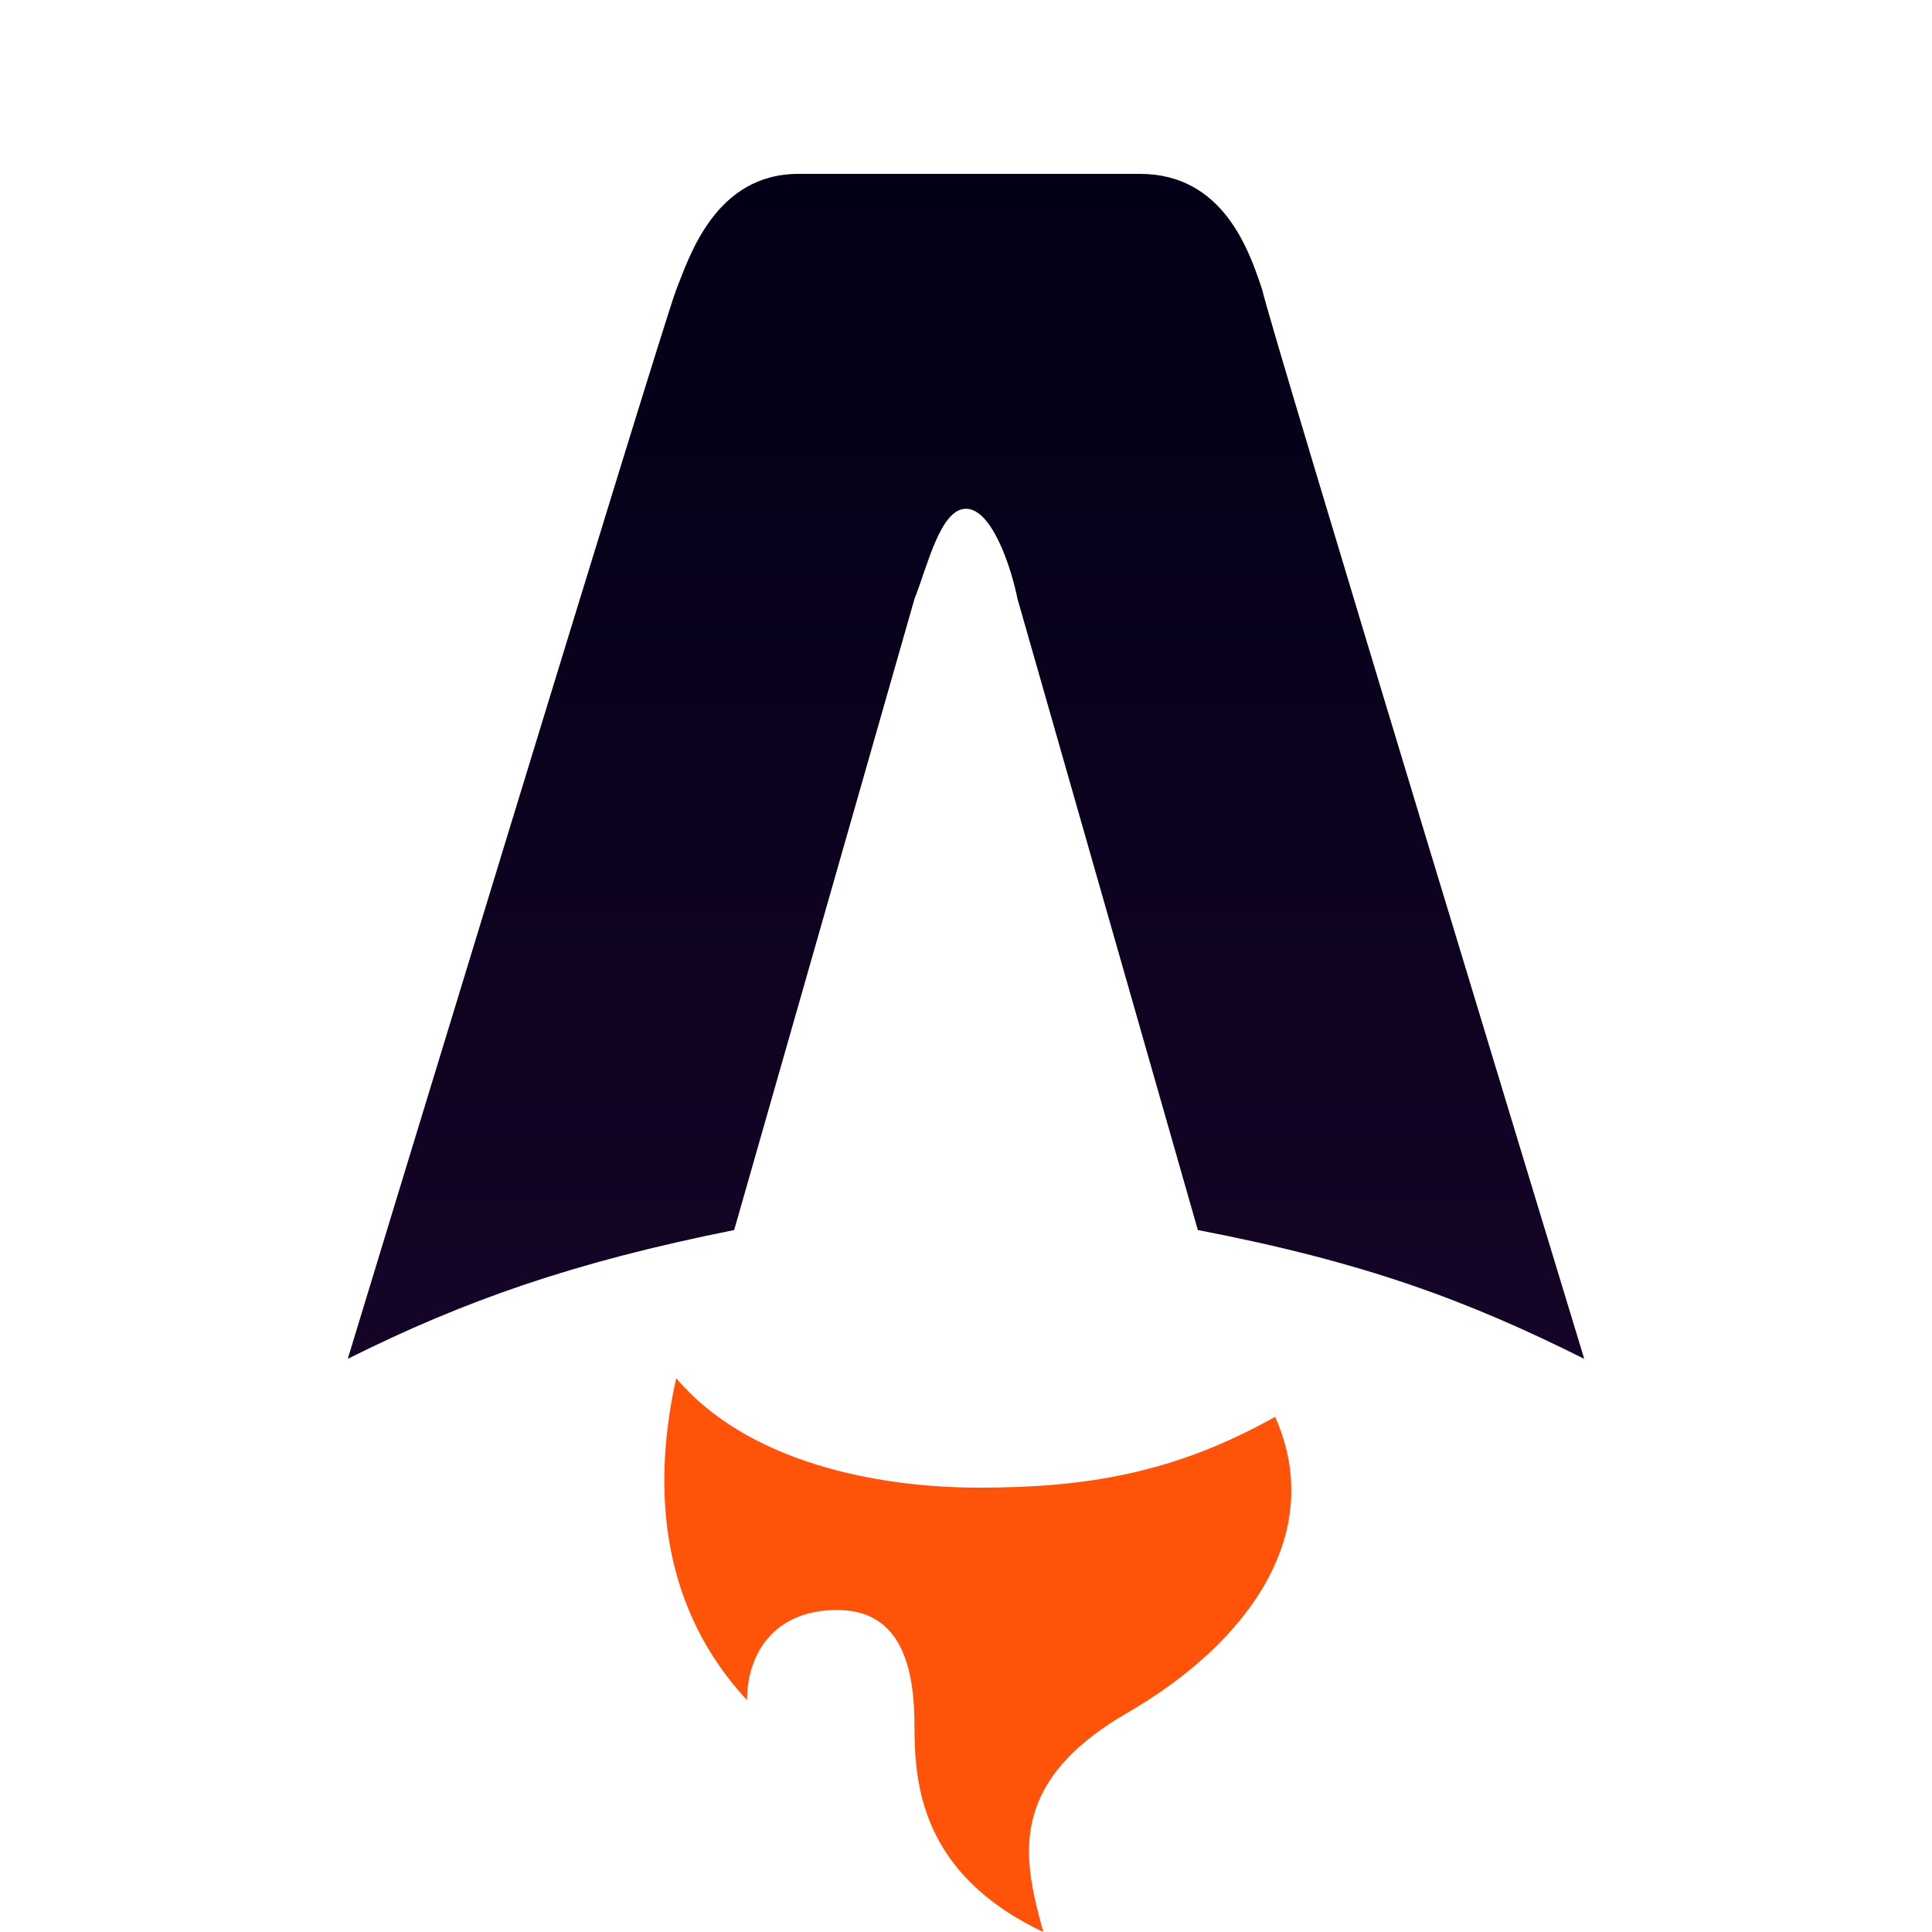
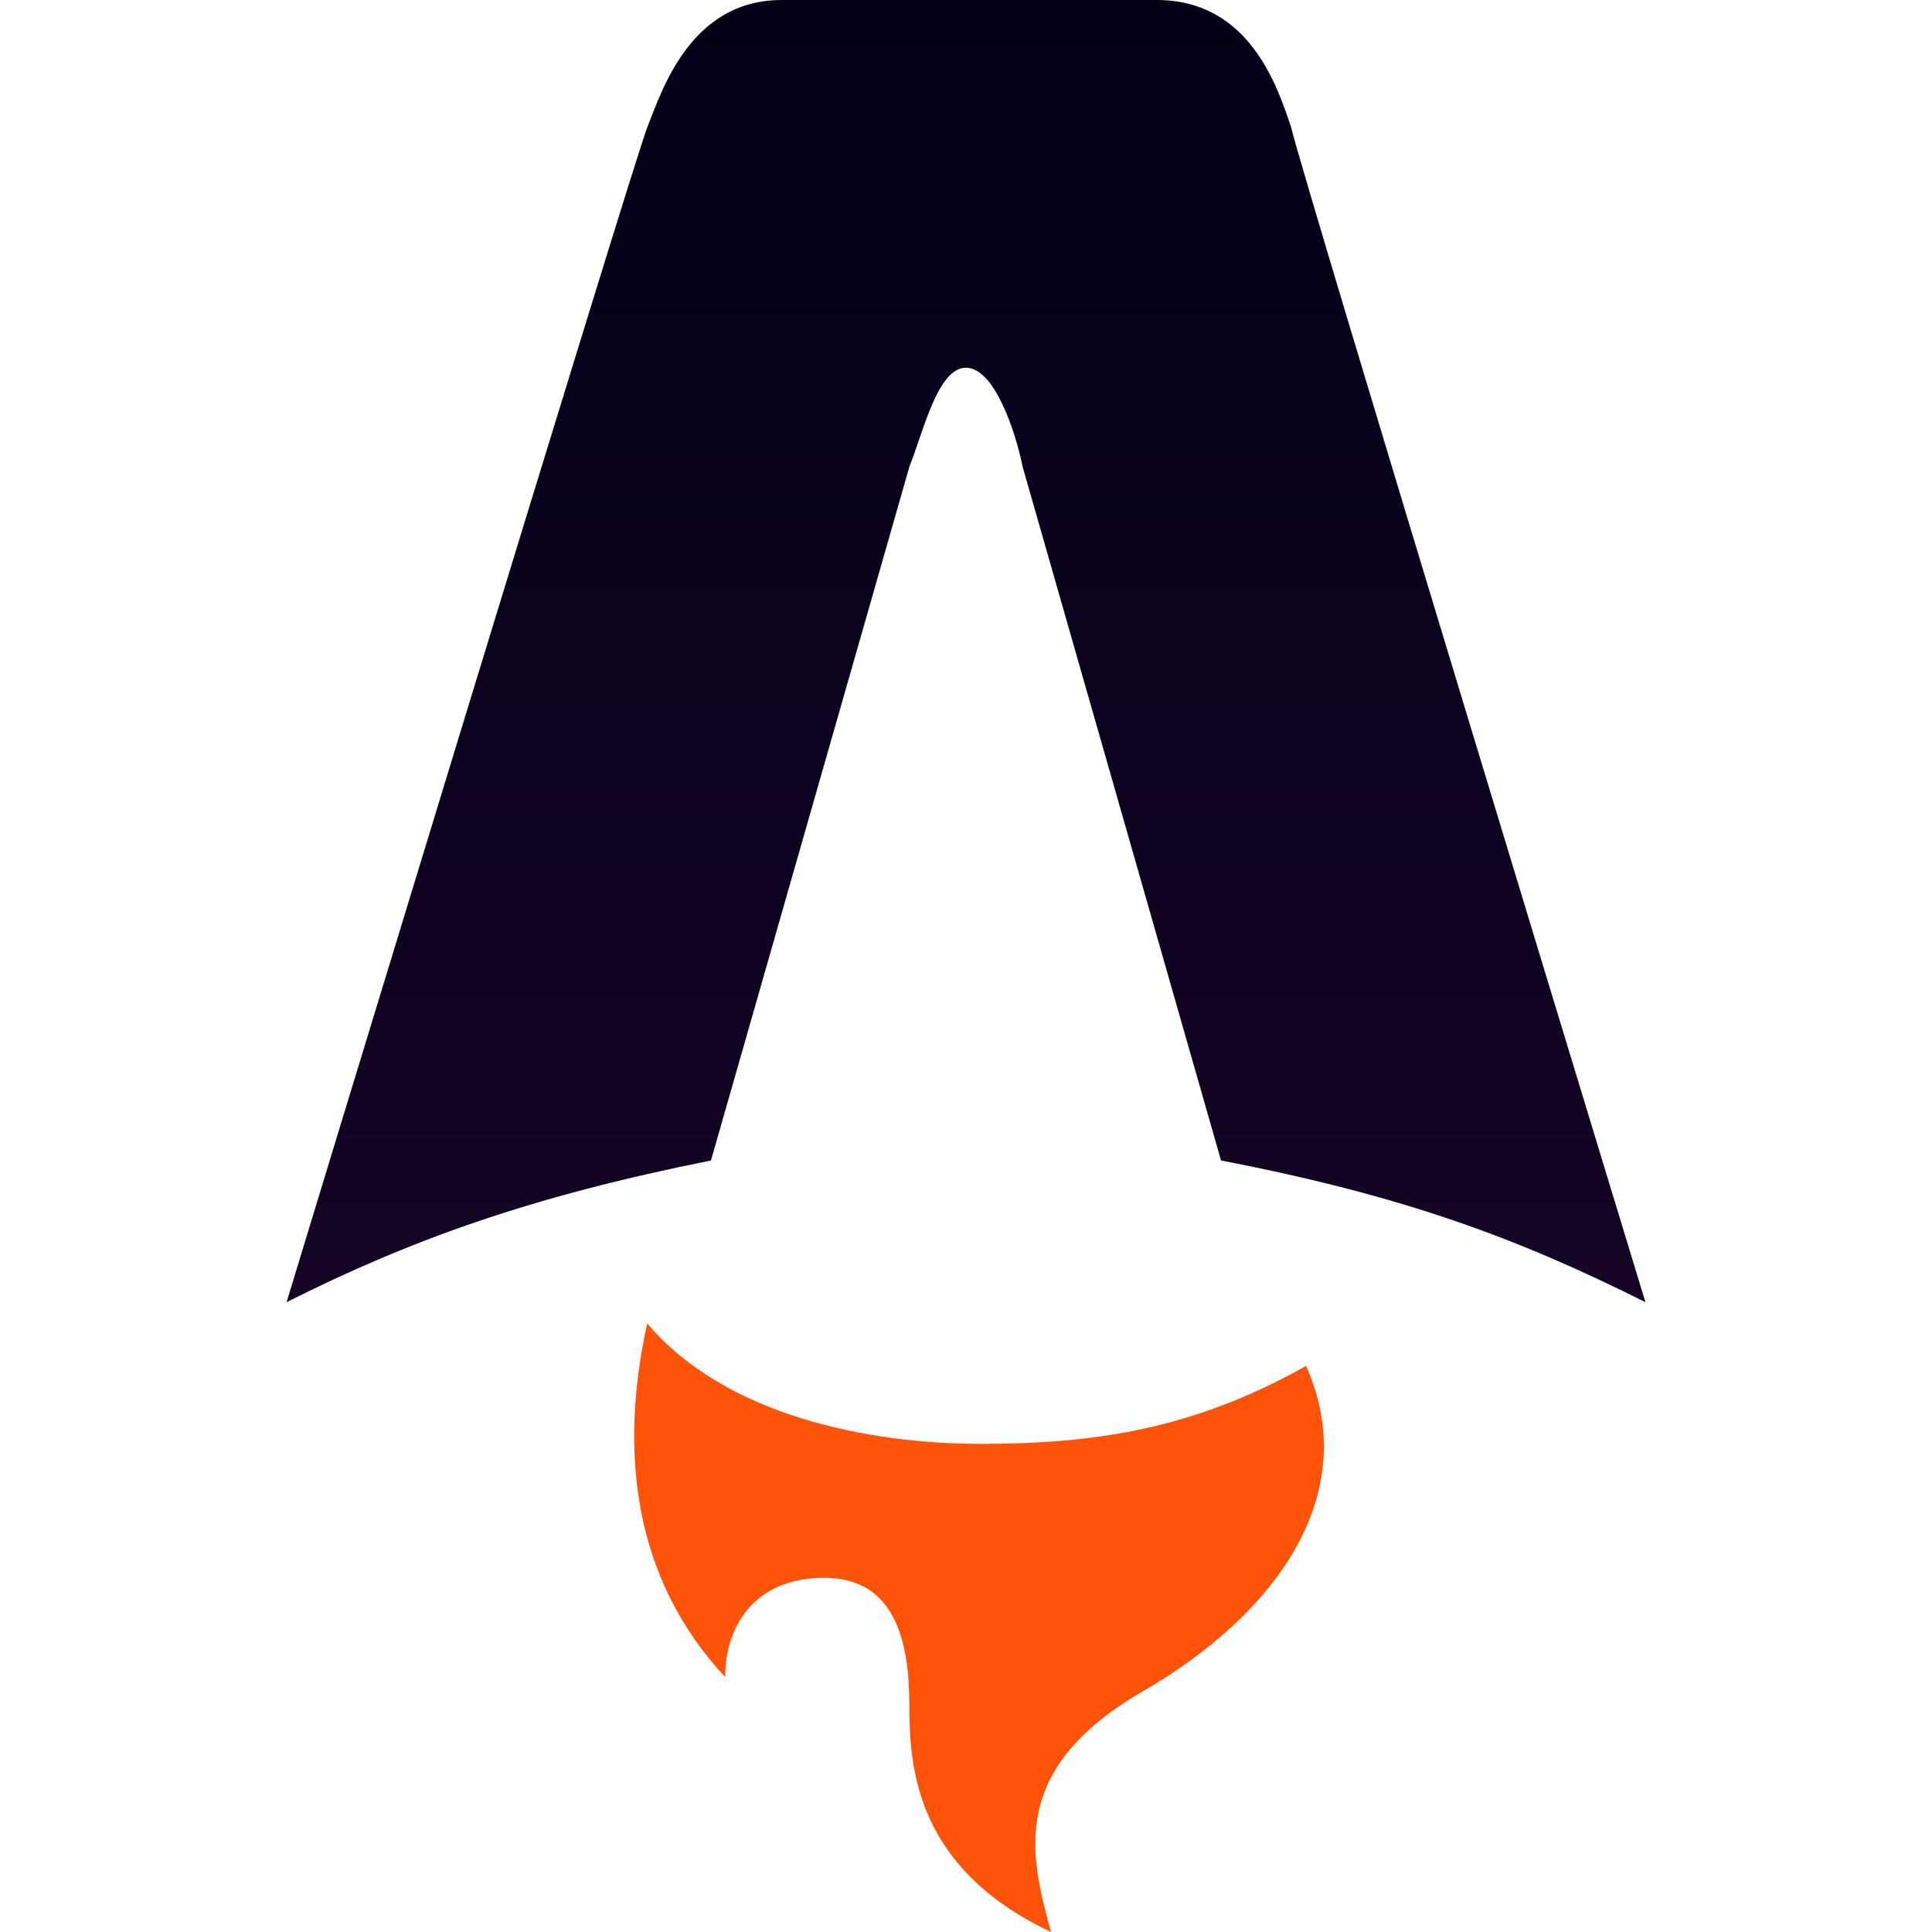
- <svg xmlns="http://www.w3.org/2000/svg" version="1.1" id="a" x="0px" y="0px" viewBox="0 0 30 30" style="enable-background:new 0 0 30 30;" xml:space="preserve">
+ <svg xmlns="http://www.w3.org/2000/svg" version="1.1" id="a" x="0px" y="0px" viewBox="0 0 300 300" style="enable-background:new 0 0 300 300;" xml:space="preserve">
  <style type="text/css">
	.st0{fill:url(#SVGID_1_);}
	.st1{fill:#FF5309;}
</style>
-   <linearGradient id="SVGID_1_" gradientUnits="userSpaceOnUse" x1="15" y1="18.422" x2="15" y2="4.159832e-02" gradientTransform="matrix(1 0 0 1 0 2.7169)">
+   <linearGradient id="SVGID_1_" gradientUnits="userSpaceOnUse" x1="150" y1="100.096" x2="150" y2="302.074" gradientTransform="matrix(1 0 0 -1 0 302.7169)">
    <stop offset="0" style="stop-color:#150426" />
    <stop offset="1" style="stop-color:#020016" />
  </linearGradient>
-   <path class="st0" d="M24.6,21.1c-1.8-0.9-3.4-1.5-6-2l-2.8-9.8c-0.1-0.5-0.4-1.4-0.8-1.4s-0.6,0.9-0.8,1.4l-2.8,9.8  c-2.5,0.5-4.2,1.1-6,2c0,0,4.9-16.1,5.1-16.6c0.2-0.5,0.6-1.8,1.9-1.8h5.3c1.3,0,1.7,1.2,1.9,1.8C19.7,5,24.6,21.1,24.6,21.1z" />
-   <path class="st1" d="M10.5,21.4c-0.4,1.8-0.2,3.6,1.1,5c0-0.7,0.4-1.4,1.4-1.4s1.2,0.9,1.2,1.8s0.1,2.3,2,3.2  c-0.3-1.1-0.6-2.3,1.3-3.4s3.1-2.8,2.3-4.6c-1.6,0.9-3,1.1-4.6,1.1S11.6,22.7,10.5,21.4z" />
+   <path class="st0" d="M255.5,202.2c-19.8-9.9-37.4-16.5-65.9-22L158.8,72.5c-1.1-5.5-4.4-15.4-8.8-15.4s-6.6,9.9-8.8,15.4  l-30.8,107.7c-27.5,5.5-46.2,12.1-65.9,22c0,0,53.8-176.9,56-182.4c2.2-5.5,6.6-19.8,20.9-19.8h58.2c14.3,0,18.7,13.2,20.9,19.8  C201.6,25.3,255.5,202.2,255.5,202.2z" />
+   <path class="st1" d="M100.5,205.5c-4.4,19.8-2.2,39.6,12.1,54.9c0-7.7,4.4-15.4,15.4-15.4s13.2,9.9,13.2,19.8  c0,9.9,1.1,25.3,22,35.2c-3.3-12.1-6.6-25.3,14.3-37.4c20.9-12.1,34.1-30.8,25.3-50.5c-17.6,9.9-33,12.1-50.5,12.1  S112.6,219.8,100.5,205.5z" />
</svg>
